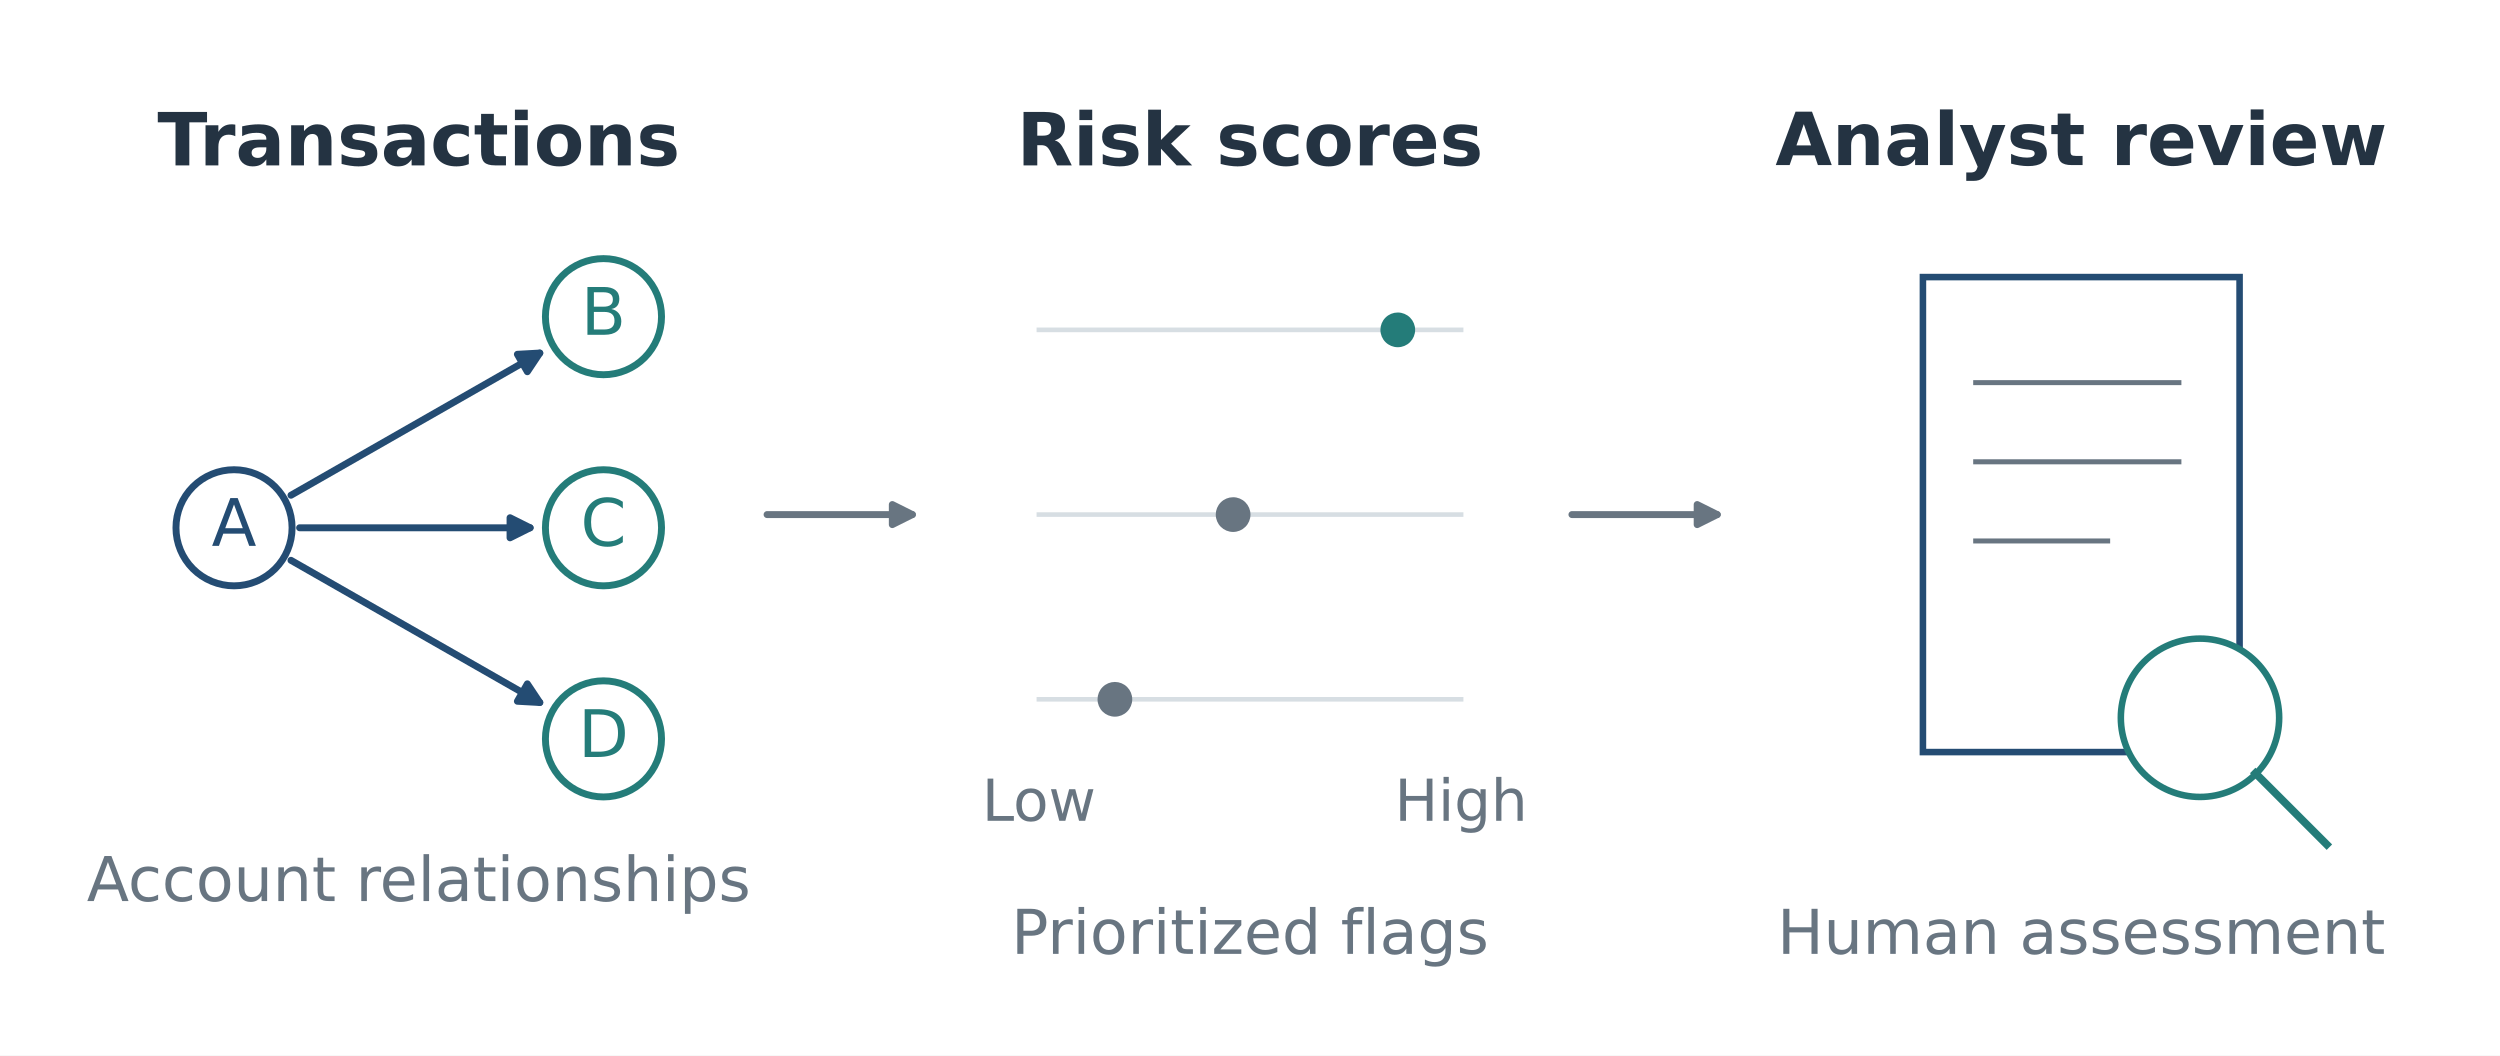
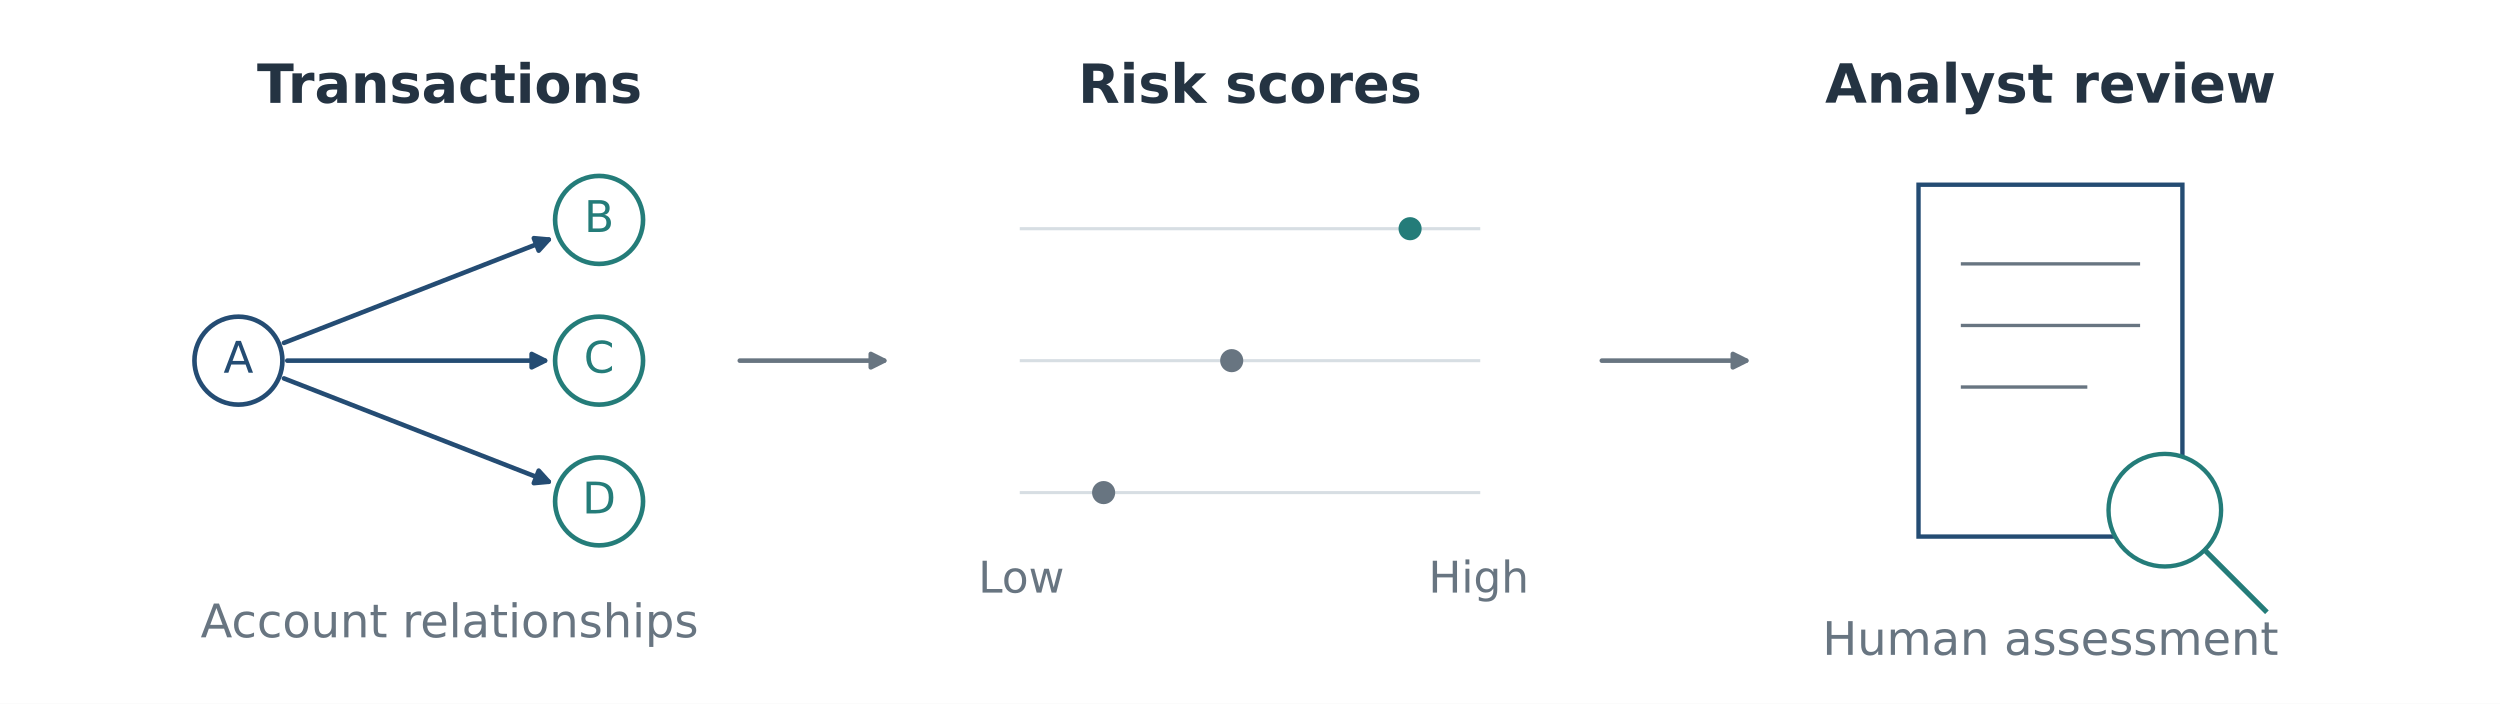
- <svg xmlns="http://www.w3.org/2000/svg" xmlns:xlink="http://www.w3.org/1999/xlink" width="648pt" height="273.6pt" viewBox="0 0 648 273.6" version="1.1">
+ <svg xmlns="http://www.w3.org/2000/svg" xmlns:xlink="http://www.w3.org/1999/xlink" width="972pt" height="273.6pt" viewBox="0 0 972 273.6" version="1.1">
  <defs>
    <style type="text/css">*{stroke-linejoin: round; stroke-linecap: butt}</style>
  </defs>
  <g id="figure_1">
    <g id="patch_1">
-       <path d="M 0 273.6  L 648 273.6  L 648 0  L 0 0  z " style="fill: #ffffff" />
+       <path d="M 0 273.6  L 972 273.6  L 972 0  L 0 0  z " style="fill: #ffffff" />
    </g>
    <g id="axes_1">
      <g id="patch_2">
-         <path d="M 75.421 128.365  Q 108.541 109.44 139.913 91.513  " clip-path="url(#ped1a1a9e21)" style="fill: none; stroke: #244c73; stroke-width: 1.8; stroke-linecap: round" />
-         <path d="M 134.108 91.835  L 139.913 91.513  L 136.688 96.35  z " clip-path="url(#ped1a1a9e21)" style="fill: #244c73; stroke: #244c73; stroke-width: 1.8; stroke-linecap: round" />
+         <path d="M 110.403 133.312  Q 162.813 112.859 213.349 93.137  " clip-path="url(#p3b3bbf9328)" style="fill: none; stroke: #244c73; stroke-width: 1.8; stroke-linecap: round" />
+         <path d="M 207.559 92.606  L 213.349 93.137  L 209.45 97.45  z " clip-path="url(#p3b3bbf9328)" style="fill: #244c73; stroke: #244c73; stroke-width: 1.8; stroke-linecap: round" />
      </g>
      <g id="patch_3">
-         <path d="M 77.659 136.8  Q 108.538 136.8 137.405 136.8  " clip-path="url(#ped1a1a9e21)" style="fill: none; stroke: #244c73; stroke-width: 1.8; stroke-linecap: round" />
-         <path d="M 132.205 134.2  L 137.405 136.8  L 132.205 139.4  z " clip-path="url(#ped1a1a9e21)" style="fill: #244c73; stroke: #244c73; stroke-width: 1.8; stroke-linecap: round" />
+         <path d="M 111.704 140.22  Q 162.81 140.22 211.905 140.22  " clip-path="url(#p3b3bbf9328)" style="fill: none; stroke: #244c73; stroke-width: 1.8; stroke-linecap: round" />
+         <path d="M 206.705 137.62  L 211.905 140.22  L 206.705 142.82  z " clip-path="url(#p3b3bbf9328)" style="fill: #244c73; stroke: #244c73; stroke-width: 1.8; stroke-linecap: round" />
      </g>
      <g id="patch_4">
-         <path d="M 75.421 145.235  Q 108.541 164.16 139.913 182.087  " clip-path="url(#ped1a1a9e21)" style="fill: none; stroke: #244c73; stroke-width: 1.8; stroke-linecap: round" />
-         <path d="M 136.688 177.25  L 139.913 182.087  L 134.108 181.765  z " clip-path="url(#ped1a1a9e21)" style="fill: #244c73; stroke: #244c73; stroke-width: 1.8; stroke-linecap: round" />
+         <path d="M 110.403 147.128  Q 162.813 167.581 213.349 187.303  " clip-path="url(#p3b3bbf9328)" style="fill: none; stroke: #244c73; stroke-width: 1.8; stroke-linecap: round" />
+         <path d="M 209.45 182.99  L 213.349 187.303  L 207.559 187.834  z " clip-path="url(#p3b3bbf9328)" style="fill: #244c73; stroke: #244c73; stroke-width: 1.8; stroke-linecap: round" />
      </g>
      <g id="patch_5">
-         <path d="M 498.42 194.94  L 580.5 194.94  L 580.5 71.82  L 498.42 71.82  z " clip-path="url(#ped1a1a9e21)" style="fill: #ffffff; stroke: #244c73; stroke-width: 1.7; stroke-linejoin: miter" />
+         <path d="M 745.92 208.62  L 848.52 208.62  L 848.52 71.82  L 745.92 71.82  z " clip-path="url(#p3b3bbf9328)" style="fill: #ffffff; stroke: #244c73; stroke-width: 1.7; stroke-linejoin: miter" />
      </g>
      <g id="patch_6">
-         <path d="M 570.24 206.568  C 575.682 206.568 580.902 204.406 584.75 200.558  C 588.598 196.71 590.76 191.49 590.76 186.048  C 590.76 180.606 588.598 175.386 584.75 171.538  C 580.902 167.69 575.682 165.528 570.24 165.528  C 564.798 165.528 559.578 167.69 555.73 171.538  C 551.882 175.386 549.72 180.606 549.72 186.048  C 549.72 191.49 551.882 196.71 555.73 200.558  C 559.578 204.406 564.798 206.568 570.24 206.568  z " clip-path="url(#ped1a1a9e21)" style="fill: #ffffff; stroke: #247c79; stroke-width: 1.7; stroke-linejoin: miter" />
+         <path d="M 841.68 220.248  C 847.485 220.248 853.053 217.942 857.157 213.837  C 861.262 209.733 863.568 204.165 863.568 198.36  C 863.568 192.555 861.262 186.987 857.157 182.883  C 853.053 178.778 847.485 176.472 841.68 176.472  C 835.875 176.472 830.307 178.778 826.203 182.883  C 822.098 186.987 819.792 192.555 819.792 198.36  C 819.792 204.165 822.098 209.733 826.203 213.837  C 830.307 217.942 835.875 220.248 841.68 220.248  z " clip-path="url(#p3b3bbf9328)" style="fill: #ffffff; stroke: #247c79; stroke-width: 1.7; stroke-linejoin: miter" />
      </g>
      <g id="patch_7">
-         <path d="M 198.828 133.38  Q 218.664 133.38 236.488 133.38  " clip-path="url(#ped1a1a9e21)" style="fill: none; stroke: #687581; stroke-width: 1.8; stroke-linecap: round" />
-         <path d="M 231.288 130.78  L 236.488 133.38  L 231.288 135.98  z " clip-path="url(#ped1a1a9e21)" style="fill: #687581; stroke: #687581; stroke-width: 1.8; stroke-linecap: round" />
+         <path d="M 287.64 140.22  Q 316.71 140.22 343.768 140.22  " clip-path="url(#p3b3bbf9328)" style="fill: none; stroke: #687581; stroke-width: 1.8; stroke-linecap: round" />
+         <path d="M 338.568 137.62  L 343.768 140.22  L 338.568 142.82  z " clip-path="url(#p3b3bbf9328)" style="fill: #687581; stroke: #687581; stroke-width: 1.8; stroke-linecap: round" />
      </g>
      <g id="patch_8">
-         <path d="M 407.448 133.38  Q 427.284 133.38 445.108 133.38  " clip-path="url(#ped1a1a9e21)" style="fill: none; stroke: #687581; stroke-width: 1.8; stroke-linecap: round" />
-         <path d="M 439.908 130.78  L 445.108 133.38  L 439.908 135.98  z " clip-path="url(#ped1a1a9e21)" style="fill: #687581; stroke: #687581; stroke-width: 1.8; stroke-linecap: round" />
+         <path d="M 622.8 140.22  Q 651.87 140.22 678.928 140.22  " clip-path="url(#p3b3bbf9328)" style="fill: none; stroke: #687581; stroke-width: 1.8; stroke-linecap: round" />
+         <path d="M 673.728 137.62  L 678.928 140.22  L 673.728 142.82  z " clip-path="url(#p3b3bbf9328)" style="fill: #687581; stroke: #687581; stroke-width: 1.8; stroke-linecap: round" />
      </g>
      <g id="line2d_1">
-         <path d="M 269.28 85.5  L 378.72 85.5  " clip-path="url(#ped1a1a9e21)" style="fill: none; stroke: #d7dee3; stroke-width: 1.2; stroke-linecap: square" />
+         <path d="M 397.08 88.92  L 574.92 88.92  " clip-path="url(#p3b3bbf9328)" style="fill: none; stroke: #d7dee3; stroke-width: 1.2; stroke-linecap: square" />
      </g>
      <g id="line2d_2">
        <defs>
-           <path id="md6c7a8b050" d="M 0 4  C 1.061 4 2.078 3.579 2.828 2.828  C 3.579 2.078 4 1.061 4 0  C 4 -1.061 3.579 -2.078 2.828 -2.828  C 2.078 -3.579 1.061 -4 0 -4  C -1.061 -4 -2.078 -3.579 -2.828 -2.828  C -3.579 -2.078 -4 -1.061 -4 0  C -4 1.061 -3.579 2.078 -2.828 2.828  C -2.078 3.579 -1.061 4 0 4  z " style="stroke: #247c79" />
+           <path id="ma00fc820f8" d="M 0 4  C 1.061 4 2.078 3.579 2.828 2.828  C 3.579 2.078 4 1.061 4 0  C 4 -1.061 3.579 -2.078 2.828 -2.828  C 2.078 -3.579 1.061 -4 0 -4  C -1.061 -4 -2.078 -3.579 -2.828 -2.828  C -3.579 -2.078 -4 -1.061 -4 0  C -4 1.061 -3.579 2.078 -2.828 2.828  C -2.078 3.579 -1.061 4 0 4  z " style="stroke: #247c79" />
        </defs>
-         <g clip-path="url(#ped1a1a9e21)">
-           <use xlink:href="#md6c7a8b050" x="362.304" y="85.5" style="fill: #247c79; stroke: #247c79" />
+         <g clip-path="url(#p3b3bbf9328)">
+           <use xlink:href="#ma00fc820f8" x="548.244" y="88.92" style="fill: #247c79; stroke: #247c79" />
        </g>
      </g>
      <g id="line2d_3">
-         <path d="M 269.28 133.38  L 378.72 133.38  " clip-path="url(#ped1a1a9e21)" style="fill: none; stroke: #d7dee3; stroke-width: 1.2; stroke-linecap: square" />
+         <path d="M 397.08 140.22  L 574.92 140.22  " clip-path="url(#p3b3bbf9328)" style="fill: none; stroke: #d7dee3; stroke-width: 1.2; stroke-linecap: square" />
      </g>
      <g id="line2d_4">
        <defs>
-           <path id="m43b84205aa" d="M 0 4  C 1.061 4 2.078 3.579 2.828 2.828  C 3.579 2.078 4 1.061 4 0  C 4 -1.061 3.579 -2.078 2.828 -2.828  C 2.078 -3.579 1.061 -4 0 -4  C -1.061 -4 -2.078 -3.579 -2.828 -2.828  C -3.579 -2.078 -4 -1.061 -4 0  C -4 1.061 -3.579 2.078 -2.828 2.828  C -2.078 3.579 -1.061 4 0 4  z " style="stroke: #687581" />
+           <path id="m05e0ad39dd" d="M 0 4  C 1.061 4 2.078 3.579 2.828 2.828  C 3.579 2.078 4 1.061 4 0  C 4 -1.061 3.579 -2.078 2.828 -2.828  C 2.078 -3.579 1.061 -4 0 -4  C -1.061 -4 -2.078 -3.579 -2.828 -2.828  C -3.579 -2.078 -4 -1.061 -4 0  C -4 1.061 -3.579 2.078 -2.828 2.828  C -2.078 3.579 -1.061 4 0 4  z " style="stroke: #687581" />
        </defs>
-         <g clip-path="url(#ped1a1a9e21)">
-           <use xlink:href="#m43b84205aa" x="319.622" y="133.38" style="fill: #687581; stroke: #687581" />
+         <g clip-path="url(#p3b3bbf9328)">
+           <use xlink:href="#m05e0ad39dd" x="478.886" y="140.22" style="fill: #687581; stroke: #687581" />
        </g>
      </g>
      <g id="line2d_5">
-         <path d="M 269.28 181.26  L 378.72 181.26  " clip-path="url(#ped1a1a9e21)" style="fill: none; stroke: #d7dee3; stroke-width: 1.2; stroke-linecap: square" />
+         <path d="M 397.08 191.52  L 574.92 191.52  " clip-path="url(#p3b3bbf9328)" style="fill: none; stroke: #d7dee3; stroke-width: 1.2; stroke-linecap: square" />
      </g>
      <g id="line2d_6">
-         <g clip-path="url(#ped1a1a9e21)">
-           <use xlink:href="#m43b84205aa" x="288.979" y="181.26" style="fill: #687581; stroke: #687581" />
+         <g clip-path="url(#p3b3bbf9328)">
+           <use xlink:href="#m05e0ad39dd" x="429.091" y="191.52" style="fill: #687581; stroke: #687581" />
        </g>
      </g>
      <g id="line2d_7">
-         <path d="M 512.1 99.18  L 564.768 99.18  " clip-path="url(#ped1a1a9e21)" style="fill: none; stroke: #687581; stroke-width: 1.3; stroke-linecap: square" />
+         <path d="M 763.02 102.6  L 831.42 102.6  " clip-path="url(#p3b3bbf9328)" style="fill: none; stroke: #687581; stroke-width: 1.3; stroke-linecap: square" />
      </g>
      <g id="line2d_8">
-         <path d="M 512.1 119.7  L 564.768 119.7  " clip-path="url(#ped1a1a9e21)" style="fill: none; stroke: #687581; stroke-width: 1.3; stroke-linecap: square" />
+         <path d="M 763.02 126.54  L 831.42 126.54  " clip-path="url(#p3b3bbf9328)" style="fill: none; stroke: #687581; stroke-width: 1.3; stroke-linecap: square" />
      </g>
      <g id="line2d_9">
-         <path d="M 512.1 140.22  L 546.3 140.22  " clip-path="url(#ped1a1a9e21)" style="fill: none; stroke: #687581; stroke-width: 1.3; stroke-linecap: square" />
+         <path d="M 763.02 150.48  L 810.9 150.48  " clip-path="url(#p3b3bbf9328)" style="fill: none; stroke: #687581; stroke-width: 1.3; stroke-linecap: square" />
      </g>
      <g id="line2d_10">
-         <path d="M 584.604 200.412  L 603.072 218.88  " clip-path="url(#ped1a1a9e21)" style="fill: none; stroke: #247c79; stroke-width: 2; stroke-linecap: square" />
+         <path d="M 857.412 214.092  L 880.668 237.348  " clip-path="url(#p3b3bbf9328)" style="fill: none; stroke: #247c79; stroke-width: 2; stroke-linecap: square" />
      </g>
      <g id="text_1">
-         <text style="font-weight: 700; font-size: 19px; font-family: 'DejaVu Sans'; text-anchor: middle; fill: #243342" x="108.54" y="42.863" transform="rotate(-0 108.54 42.86281)">Transactions</text>
+         <text style="font-weight: 700; font-size: 21px; font-family: 'DejaVu Sans'; text-anchor: middle; fill: #243342" x="174.78" y="39.995" transform="rotate(-0 174.78 39.99469)">Transactions</text>
      </g>
      <g id="text_2">
-         <text style="font-weight: 700; font-size: 19px; font-family: 'DejaVu Sans'; text-anchor: middle; fill: #243342" x="324" y="42.863" transform="rotate(-0 324 42.86281)">Risk scores</text>
+         <text style="font-weight: 700; font-size: 21px; font-family: 'DejaVu Sans'; text-anchor: middle; fill: #243342" x="486" y="39.995" transform="rotate(-0 486 39.99469)">Risk scores</text>
      </g>
      <g id="text_3">
-         <text style="font-weight: 700; font-size: 19px; font-family: 'DejaVu Sans'; text-anchor: middle; fill: #243342" x="539.46" y="42.789" transform="rotate(-0 539.46 42.78859)">Analyst review</text>
+         <text style="font-weight: 700; font-size: 21px; font-family: 'DejaVu Sans'; text-anchor: middle; fill: #243342" x="797.22" y="39.913" transform="rotate(-0 797.22 39.91266)">Analyst review</text>
      </g>
      <g id="text_4">
-         <text style="font-size: 16px; font-family: 'DejaVu Sans'; text-anchor: middle; fill: #687581" x="108.54" y="233.555" transform="rotate(-0 108.54 233.555)">Account relationships</text>
+         <text style="font-size: 18px; font-family: 'DejaVu Sans'; text-anchor: middle; fill: #687581" x="174.78" y="247.787" transform="rotate(-0 174.78 247.7869)">Account relationships</text>
      </g>
      <g id="text_5">
-         <text style="font-size: 15px; font-family: 'DejaVu Sans'; text-anchor: middle; fill: #687581" x="269.28" y="212.759" transform="rotate(-0 269.28 212.7591)">Low</text>
+         <text style="font-size: 17px; font-family: 'DejaVu Sans'; text-anchor: middle; fill: #687581" x="397.08" y="230.411" transform="rotate(-0 397.08 230.4109)">Low</text>
      </g>
      <g id="text_6">
-         <text style="font-size: 15px; font-family: 'DejaVu Sans'; text-anchor: middle; fill: #687581" x="378.72" y="212.759" transform="rotate(-0 378.72 212.7591)">High</text>
+         <text style="font-size: 17px; font-family: 'DejaVu Sans'; text-anchor: middle; fill: #687581" x="574.92" y="230.411" transform="rotate(-0 574.92 230.4109)">High</text>
      </g>
      <g id="text_7">
-         <text style="font-size: 16px; font-family: 'DejaVu Sans'; text-anchor: middle; fill: #687581" x="324" y="247.235" transform="rotate(-0 324 247.235)">Prioritized flags</text>
+         <text style="font-size: 18px; font-family: 'DejaVu Sans'; text-anchor: middle; fill: #687581" x="797.22" y="254.627" transform="rotate(-0 797.22 254.6269)">Human assessment</text>
+       </g>
+       <g id="patch_9">
+         <path d="M 232.92 102.6  C 237.455 102.6 241.805 100.798 245.012 97.592  C 248.218 94.385 250.02 90.035 250.02 85.5  C 250.02 80.965 248.218 76.615 245.012 73.408  C 241.805 70.202 237.455 68.4 232.92 68.4  C 228.385 68.4 224.035 70.202 220.828 73.408  C 217.622 76.615 215.82 80.965 215.82 85.5  C 215.82 90.035 217.622 94.385 220.828 97.592  C 224.035 100.798 228.385 102.6 232.92 102.6  z " clip-path="url(#p3b3bbf9328)" style="fill: #ffffff; stroke: #247c79; stroke-width: 1.8; stroke-linejoin: miter" />
+       </g>
+       <g id="patch_10">
+         <path d="M 232.92 157.32  C 237.455 157.32 241.805 155.518 245.012 152.312  C 248.218 149.105 250.02 144.755 250.02 140.22  C 250.02 135.685 248.218 131.335 245.012 128.128  C 241.805 124.922 237.455 123.12 232.92 123.12  C 228.385 123.12 224.035 124.922 220.828 128.128  C 217.622 131.335 215.82 135.685 215.82 140.22  C 215.82 144.755 217.622 149.105 220.828 152.312  C 224.035 155.518 228.385 157.32 232.92 157.32  z " clip-path="url(#p3b3bbf9328)" style="fill: #ffffff; stroke: #247c79; stroke-width: 1.8; stroke-linejoin: miter" />
+       </g>
+       <g id="patch_11">
+         <path d="M 232.92 212.04  C 237.455 212.04 241.805 210.238 245.012 207.032  C 248.218 203.825 250.02 199.475 250.02 194.94  C 250.02 190.405 248.218 186.055 245.012 182.848  C 241.805 179.642 237.455 177.84 232.92 177.84  C 228.385 177.84 224.035 179.642 220.828 182.848  C 217.622 186.055 215.82 190.405 215.82 194.94  C 215.82 199.475 217.622 203.825 220.828 207.032  C 224.035 210.238 228.385 212.04 232.92 212.04  z " clip-path="url(#p3b3bbf9328)" style="fill: #ffffff; stroke: #247c79; stroke-width: 1.8; stroke-linejoin: miter" />
+       </g>
+       <g id="patch_12">
+         <path d="M 92.7 157.32  C 97.235 157.32 101.585 155.518 104.792 152.312  C 107.998 149.105 109.8 144.755 109.8 140.22  C 109.8 135.685 107.998 131.335 104.792 128.128  C 101.585 124.922 97.235 123.12 92.7 123.12  C 88.165 123.12 83.815 124.922 80.608 128.128  C 77.402 131.335 75.6 135.685 75.6 140.22  C 75.6 144.755 77.402 149.105 80.608 152.312  C 83.815 155.518 88.165 157.32 92.7 157.32  z " clip-path="url(#p3b3bbf9328)" style="fill: #ffffff; stroke: #244c73; stroke-width: 1.8; stroke-linejoin: miter" />
      </g>
      <g id="text_8">
-         <text style="font-size: 16px; font-family: 'DejaVu Sans'; text-anchor: middle; fill: #687581" x="539.46" y="247.235" transform="rotate(-0 539.46 247.235)">Human assessment</text>
-       </g>
-       <g id="patch_9">
-         <path d="M 156.42 97.128  C 160.411 97.128 164.239 95.542 167.061 92.721  C 169.882 89.899 171.468 86.071 171.468 82.08  C 171.468 78.089 169.882 74.261 167.061 71.439  C 164.239 68.618 160.411 67.032 156.42 67.032  C 152.429 67.032 148.601 68.618 145.779 71.439  C 142.958 74.261 141.372 78.089 141.372 82.08  C 141.372 86.071 142.958 89.899 145.779 92.721  C 148.601 95.542 152.429 97.128 156.42 97.128  z " clip-path="url(#ped1a1a9e21)" style="fill: #ffffff; stroke: #247c79; stroke-width: 1.8; stroke-linejoin: miter" />
-       </g>
-       <g id="patch_10">
-         <path d="M 156.42 151.848  C 160.411 151.848 164.239 150.262 167.061 147.441  C 169.882 144.619 171.468 140.791 171.468 136.8  C 171.468 132.809 169.882 128.981 167.061 126.159  C 164.239 123.338 160.411 121.752 156.42 121.752  C 152.429 121.752 148.601 123.338 145.779 126.159  C 142.958 128.981 141.372 132.809 141.372 136.8  C 141.372 140.791 142.958 144.619 145.779 147.441  C 148.601 150.262 152.429 151.848 156.42 151.848  z " clip-path="url(#ped1a1a9e21)" style="fill: #ffffff; stroke: #247c79; stroke-width: 1.8; stroke-linejoin: miter" />
-       </g>
-       <g id="patch_11">
-         <path d="M 156.42 206.568  C 160.411 206.568 164.239 204.982 167.061 202.161  C 169.882 199.339 171.468 195.511 171.468 191.52  C 171.468 187.529 169.882 183.701 167.061 180.879  C 164.239 178.058 160.411 176.472 156.42 176.472  C 152.429 176.472 148.601 178.058 145.779 180.879  C 142.958 183.701 141.372 187.529 141.372 191.52  C 141.372 195.511 142.958 199.339 145.779 202.161  C 148.601 204.982 152.429 206.568 156.42 206.568  z " clip-path="url(#ped1a1a9e21)" style="fill: #ffffff; stroke: #247c79; stroke-width: 1.8; stroke-linejoin: miter" />
-       </g>
-       <g id="patch_12">
-         <path d="M 60.66 151.848  C 64.651 151.848 68.479 150.262 71.301 147.441  C 74.122 144.619 75.708 140.791 75.708 136.8  C 75.708 132.809 74.122 128.981 71.301 126.159  C 68.479 123.338 64.651 121.752 60.66 121.752  C 56.669 121.752 52.841 123.338 50.019 126.159  C 47.198 128.981 45.612 132.809 45.612 136.8  C 45.612 140.791 47.198 144.619 50.019 147.441  C 52.841 150.262 56.669 151.848 60.66 151.848  z " clip-path="url(#ped1a1a9e21)" style="fill: #ffffff; stroke: #244c73; stroke-width: 1.8; stroke-linejoin: miter" />
+         <text style="font-size: 17px; font-family: 'DejaVu Sans'; text-anchor: middle; fill: #247c79" x="232.92" y="90.191" transform="rotate(-0 232.92 90.19094)">B</text>
      </g>
      <g id="text_9">
-         <text style="font-size: 17px; font-family: 'DejaVu Sans'; text-anchor: middle; fill: #247c79" x="156.42" y="86.771" transform="rotate(-0 156.42 86.77094)">B</text>
+         <text style="font-size: 17px; font-family: 'DejaVu Sans'; text-anchor: middle; fill: #247c79" x="232.92" y="144.911" transform="rotate(-0 232.92 144.9109)">C</text>
      </g>
      <g id="text_10">
-         <text style="font-size: 17px; font-family: 'DejaVu Sans'; text-anchor: middle; fill: #247c79" x="156.42" y="141.491" transform="rotate(-0 156.42 141.4909)">C</text>
+         <text style="font-size: 17px; font-family: 'DejaVu Sans'; text-anchor: middle; fill: #247c79" x="232.92" y="199.631" transform="rotate(-0 232.92 199.6309)">D</text>
      </g>
      <g id="text_11">
-         <text style="font-size: 17px; font-family: 'DejaVu Sans'; text-anchor: middle; fill: #247c79" x="156.42" y="196.211" transform="rotate(-0 156.42 196.2109)">D</text>
-       </g>
-       <g id="text_12">
-         <text style="font-size: 17px; font-family: 'DejaVu Sans'; text-anchor: middle; fill: #244c73" x="60.66" y="141.491" transform="rotate(-0 60.66 141.4909)">A</text>
+         <text style="font-size: 17px; font-family: 'DejaVu Sans'; text-anchor: middle; fill: #244c73" x="92.7" y="144.911" transform="rotate(-0 92.7 144.9109)">A</text>
      </g>
    </g>
  </g>
  <defs>
-     <clipPath id="ped1a1a9e21">
-       <rect x="16.2" y="6.84" width="615.6" height="259.92" />
+     <clipPath id="p3b3bbf9328">
+       <rect x="24.3" y="6.84" width="923.4" height="259.92" />
    </clipPath>
  </defs>
</svg>
